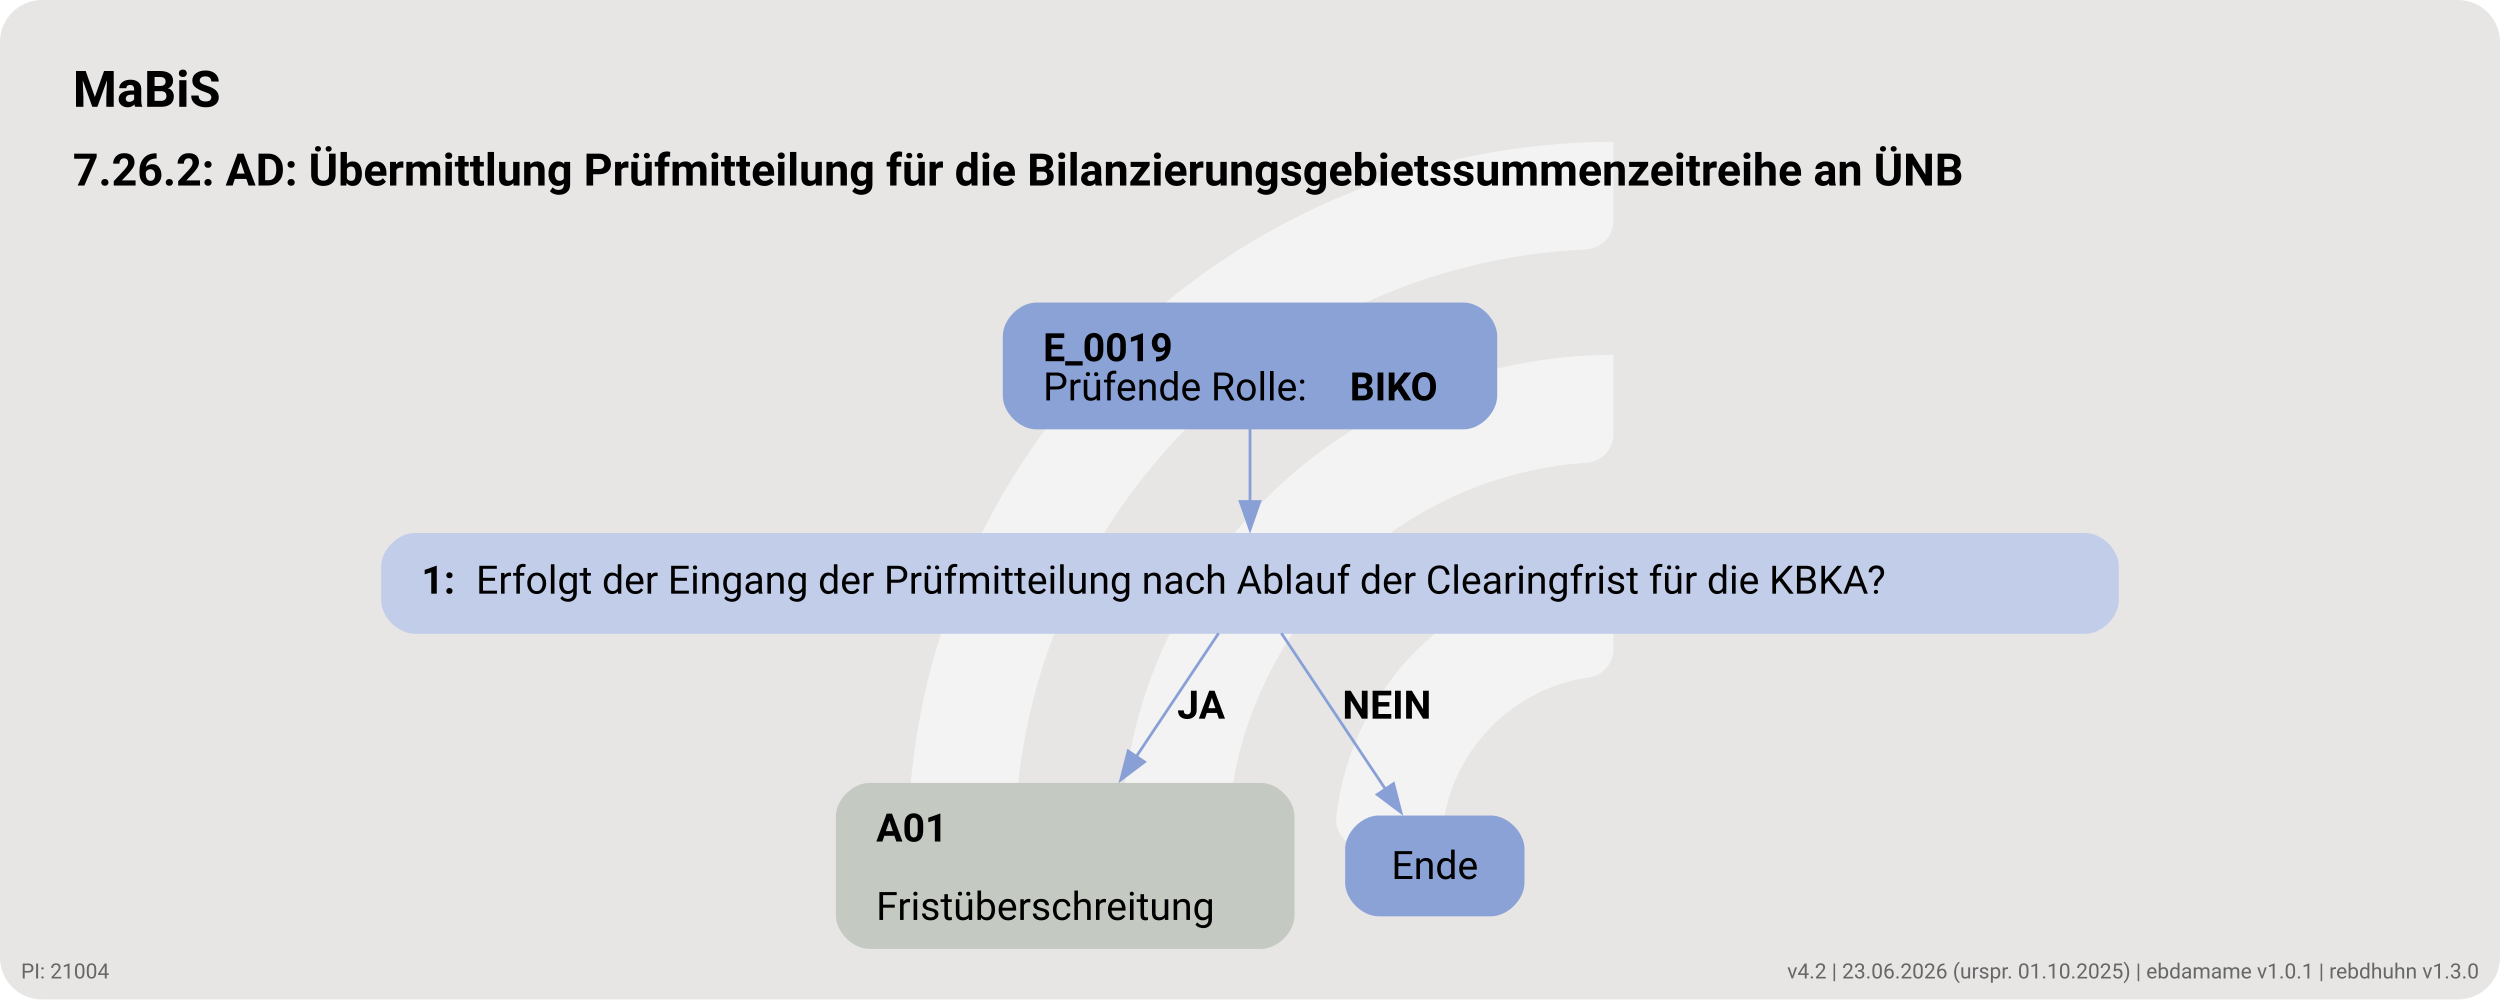
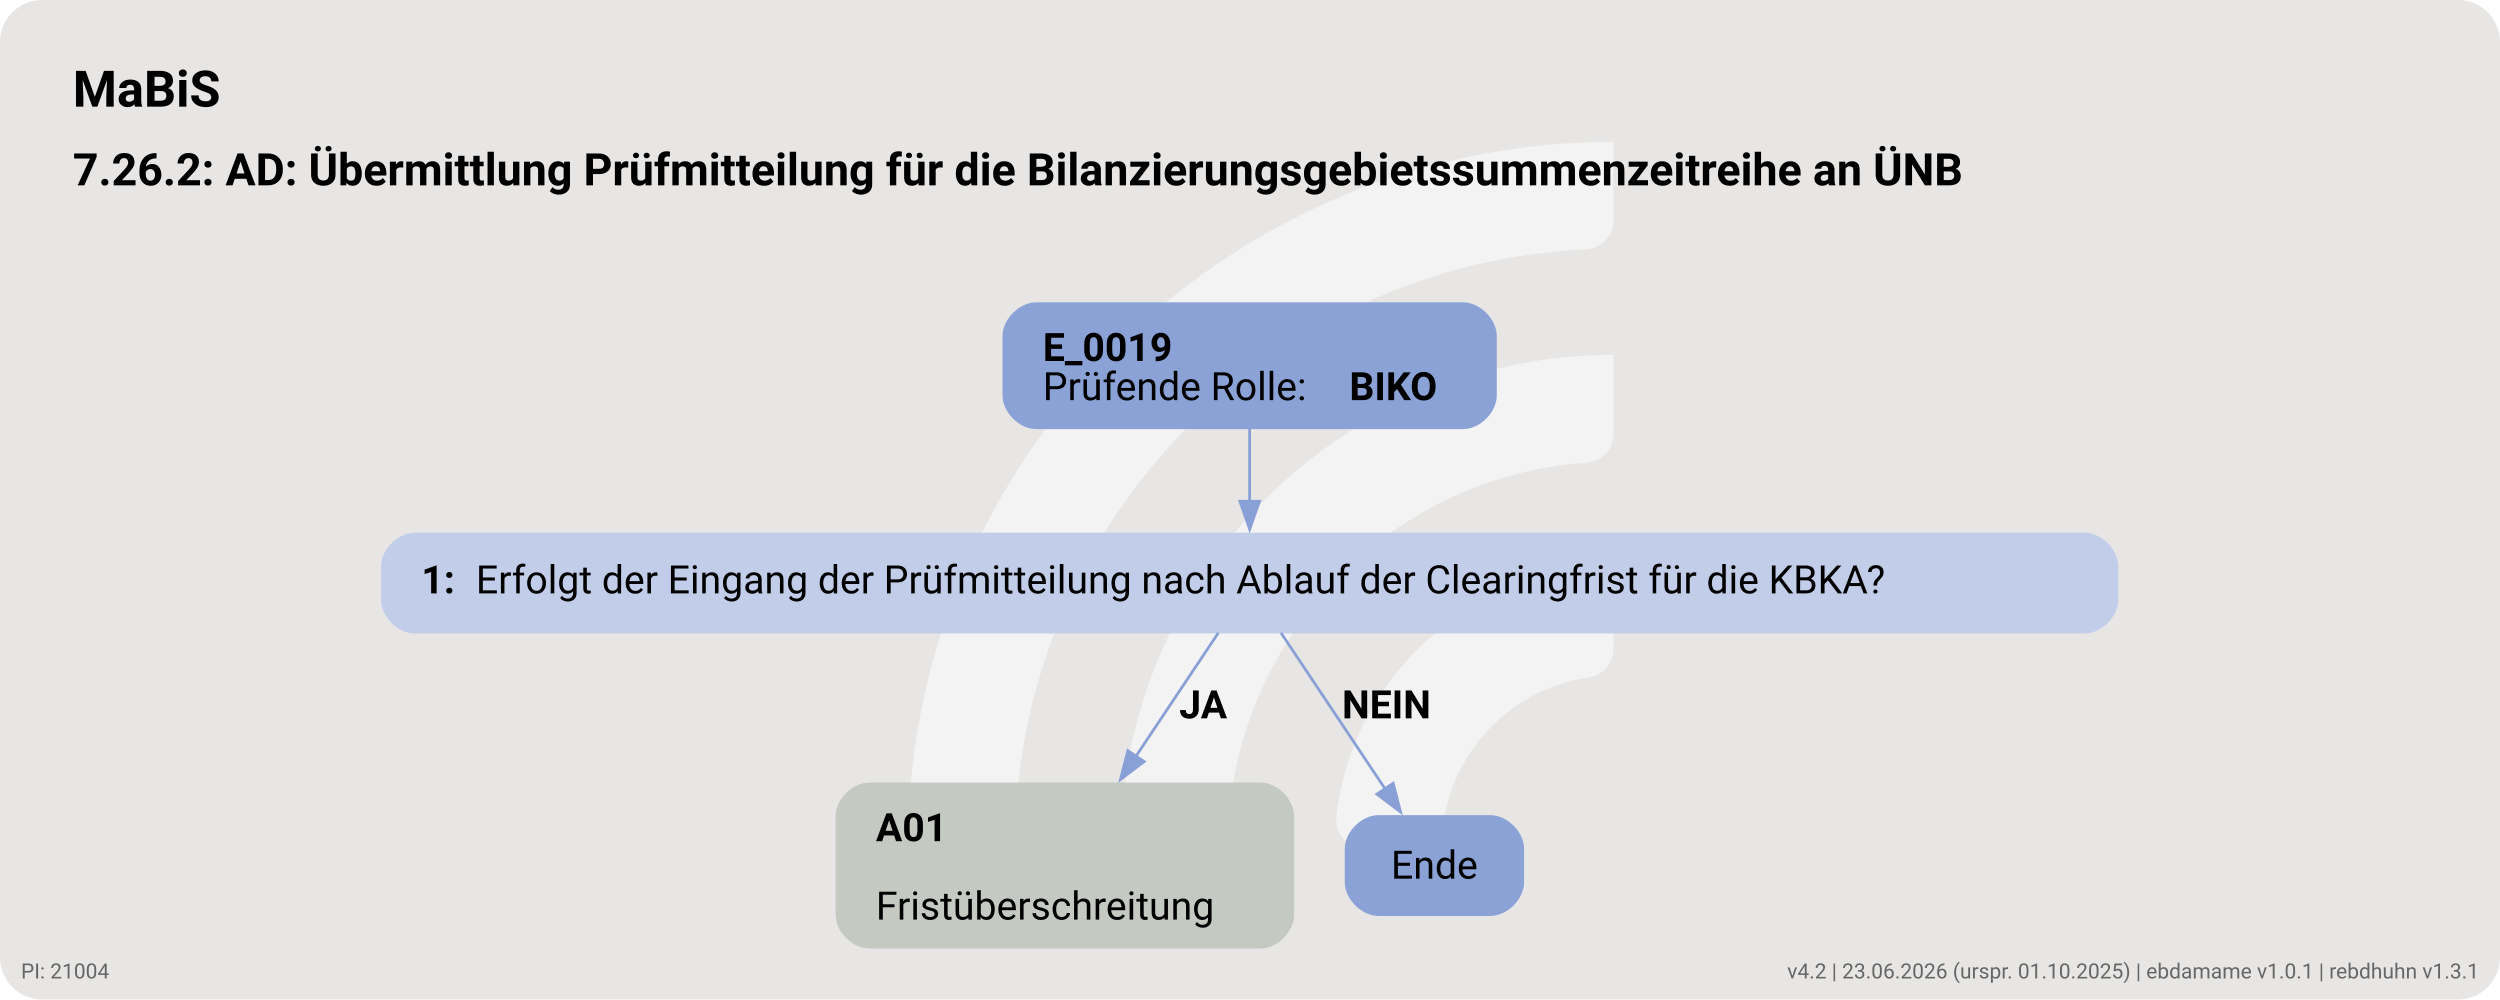
<svg xmlns="http://www.w3.org/2000/svg" version="1.1" width="1190.667px" viewBox="0 0 1190.667 476.0" height="476.0px">
  <g>
    <svg version="1.1" width="1190.667px" viewBox="0 0 1190.667 476.0" height="476.0px">
      <rect fill="#e7e6e5" x="0" y="0" width="1190.667" height="476.0" rx="20" ry="20" />
      <g>
        <g transform="translate(401.2202, 47.6) scale(1 1) translate(0, 0) scale(0.6702337 0.6702337) ">
          <defs>
            <style>.cls-1{fill:#ffffff88;}</style>
          </defs>
          <path class="cls-1" d="M122.44,531.2h-56.1c-11,0-19.9-9.12-19.46-20.11C57.47,243.89,278.15,29.78,547.91,29.78v56.02c0,10.98-8.69,19.89-19.66,20.39-225.51,10.31-405.8,197-405.8,425Z" />
          <path class="cls-1" d="M273.78,531.2h-55.93c-11.23,0-20.09-9.48-19.43-20.69,10.74-183.44,163.39-329.39,349.48-329.39v56.26c0,10.71-8.27,19.62-18.96,20.35-142.35,9.77-255.17,128.69-255.17,273.46Z" />
          <path class="cls-1" d="M425.77,531.2h-55.45c-11.65,0-20.6-10.17-19.33-21.75,10.87-99.03,95.03-176.34,196.92-176.34v57.01c0,10.05-7.28,18.75-17.23,20.16-59.22,8.4-104.91,59.42-104.91,120.92Z" />
        </g>
-         <svg width="893pt" height="357pt" viewBox="0.00 0.00 892.75 356.81">
+         <svg width="893pt" height="357pt" viewBox="0.00 0.00 893.00 357.00">
          <g id="graph0" class="graph" transform="scale(1 1) rotate(0) translate(18 338.81)">
-             <text text-anchor="start" x="8" y="-300.71" font-family="Roboto, sans-serif" font-weight="bold" font-size="18.00">MaBiS</text>
-             <text text-anchor="start" x="8" y="-272.61" font-family="Roboto, sans-serif" font-weight="bold" font-size="16.00">7.26.2: AD: Übermittlung Prüfmitteilung für die Bilanzierungsgebietssummenzeitreihe an ÜNB</text>
+             <text xml:space="preserve" text-anchor="start" x="8" y="-300.71" font-family="Roboto, sans-serif" font-weight="bold" font-size="18.00">MaBiS</text>
+             <text xml:space="preserve" text-anchor="start" x="8" y="-272.61" font-family="Roboto, sans-serif" font-weight="bold" font-size="16.00">7.26.2: AD: Übermittlung Prüfmitteilung für die Bilanzierungsgebietssummenzeitreihe an ÜNB</text>
            <g id="node1" class="node">
              <path fill="#8ba2d7" stroke="black" stroke-width="0" d="M504.65,-230.81C504.65,-230.81 352.1,-230.81 352.1,-230.81 346.1,-230.81 340.1,-224.81 340.1,-218.81 340.1,-218.81 340.1,-197.53 340.1,-197.53 340.1,-191.53 346.1,-185.53 352.1,-185.53 352.1,-185.53 504.65,-185.53 504.65,-185.53 510.65,-185.53 516.65,-191.53 516.65,-197.53 516.65,-197.53 516.65,-218.81 516.65,-218.81 516.65,-224.81 510.65,-230.81 504.65,-230.81" />
-               <text text-anchor="start" x="354.5" y="-209.87" font-family="Roboto, sans-serif" font-weight="bold" font-size="14.00">E_0019</text>
-               <text text-anchor="start" x="354.5" y="-195.87" font-family="Roboto, sans-serif" font-size="14.00">Prüfende Rolle: </text>
-               <text text-anchor="start" x="464" y="-195.87" font-family="Roboto, sans-serif" font-weight="bold" font-size="14.00">BIKO</text>
+               <text xml:space="preserve" text-anchor="start" x="354.5" y="-209.87" font-family="Roboto, sans-serif" font-weight="bold" font-size="14.00">E_0019</text>
+               <text xml:space="preserve" text-anchor="start" x="354.5" y="-195.87" font-family="Roboto, sans-serif" font-size="14.00">Prüfende Rolle: </text>
+               <text xml:space="preserve" text-anchor="start" x="464" y="-195.87" font-family="Roboto, sans-serif" font-weight="bold" font-size="14.00">BIKO</text>
            </g>
            <g id="node2" class="node">
              <path fill="#c2cee9" stroke="black" stroke-width="0" d="M726.65,-148.53C726.65,-148.53 130.1,-148.53 130.1,-148.53 124.1,-148.53 118.1,-142.53 118.1,-136.53 118.1,-136.53 118.1,-124.53 118.1,-124.53 118.1,-118.53 124.1,-112.53 130.1,-112.53 130.1,-112.53 726.65,-112.53 726.65,-112.53 732.65,-112.53 738.65,-118.53 738.65,-124.53 738.65,-124.53 738.65,-136.53 738.65,-136.53 738.65,-142.53 732.65,-148.53 726.65,-148.53" />
-               <text text-anchor="start" x="132.5" y="-126.86" font-family="Roboto, sans-serif" font-weight="bold" font-size="14.00">1: </text>
-               <text text-anchor="start" x="152" y="-126.86" font-family="Roboto, sans-serif" font-size="14.00">Erfolgt der Eingang der Prüfmitteilung nach Ablauf der Clearingfrist für die KBKA?</text>
+               <text xml:space="preserve" text-anchor="start" x="132.5" y="-126.86" font-family="Roboto, sans-serif" font-weight="bold" font-size="14.00">1: </text>
+               <text xml:space="preserve" text-anchor="start" x="152" y="-126.86" font-family="Roboto, sans-serif" font-size="14.00">Erfolgt der Eingang der Prüfmitteilung nach Ablauf der Clearingfrist für die KBKA?</text>
            </g>
            <g id="edge1" class="edge">
-               <path fill="none" stroke="#88a0d6" d="M428.38,-185.7C428.38,-177.62 428.38,-168.32 428.38,-159.72" />
+               <path fill="none" stroke="#88a0d6" d="M428.37,-185.7C428.37,-177.62 428.37,-168.32 428.37,-159.72" />
              <polygon fill="#88a0d6" stroke="#88a0d6" points="431.88,-159.76 428.38,-149.76 424.88,-159.76 431.88,-159.76" />
            </g>
            <g id="node3" class="node">
-               <path fill="#c4cac1" stroke="black" stroke-width="0" d="M432.27,-59.28C432.27,-59.28 292.48,-59.28 292.48,-59.28 286.48,-59.28 280.48,-53.28 280.48,-47.28 280.48,-47.28 280.48,-12 280.48,-12 280.48,-6 286.48,0 292.48,0 292.48,0 432.27,0 432.27,0 438.27,0 444.27,-6 444.27,-12 444.27,-12 444.27,-47.28 444.27,-47.28 444.27,-53.28 438.27,-59.28 432.27,-59.28" />
-               <text text-anchor="start" x="294.88" y="-38.34" font-family="Roboto, sans-serif" font-weight="bold" font-size="14.00">A01</text>
-               <text text-anchor="start" x="294.88" y="-10.34" font-family="Roboto, sans-serif" font-size="14.00">Fristüberschreitung</text>
+               <path fill="#c4cac1" stroke="black" stroke-width="0" d="M432.27,-59.28C432.27,-59.28 292.47,-59.28 292.47,-59.28 286.47,-59.28 280.47,-53.28 280.47,-47.28 280.47,-47.28 280.47,-12 280.47,-12 280.47,-6 286.47,0 292.47,0 292.47,0 432.27,0 432.27,0 438.27,0 444.27,-6 444.27,-12 444.27,-12 444.27,-47.28 444.27,-47.28 444.27,-53.28 438.27,-59.28 432.27,-59.28" />
+               <text xml:space="preserve" text-anchor="start" x="294.87" y="-38.34" font-family="Roboto, sans-serif" font-weight="bold" font-size="14.00">A01</text>
+               <text xml:space="preserve" text-anchor="start" x="294.87" y="-10.34" font-family="Roboto, sans-serif" font-size="14.00">Fristüberschreitung</text>
            </g>
            <g id="edge2" class="edge">
              <path fill="none" stroke="#88a0d6" d="M417.18,-112.75C409.08,-100.62 397.8,-83.72 387.58,-68.41" />
              <polygon fill="#88a0d6" stroke="#88a0d6" points="390.7,-66.78 382.24,-60.4 384.88,-70.66 390.7,-66.78" />
-               <text text-anchor="start" x="402.38" y="-82.23" font-family="Roboto, sans-serif" font-weight="bold" font-size="14.00">JA</text>
+               <text xml:space="preserve" text-anchor="start" x="403.23" y="-82.23" font-family="Roboto, sans-serif" font-weight="bold" font-size="14.00">JA</text>
            </g>
            <g id="node4" class="node">
              <path fill="#8ba2d7" stroke="black" stroke-width="0" d="M514.4,-47.64C514.4,-47.64 474.35,-47.64 474.35,-47.64 468.35,-47.64 462.35,-41.64 462.35,-35.64 462.35,-35.64 462.35,-23.64 462.35,-23.64 462.35,-17.64 468.35,-11.64 474.35,-11.64 474.35,-11.64 514.4,-11.64 514.4,-11.64 520.4,-11.64 526.4,-17.64 526.4,-23.64 526.4,-23.64 526.4,-35.64 526.4,-35.64 526.4,-41.64 520.4,-47.64 514.4,-47.64" />
-               <text text-anchor="middle" x="494.38" y="-24.96" font-family="Roboto, sans-serif" font-size="14.00">Ende</text>
+               <text xml:space="preserve" text-anchor="middle" x="494.37" y="-24.96" font-family="Roboto, sans-serif" font-size="14.00">Ende</text>
            </g>
            <g id="edge3" class="edge">
              <path fill="none" stroke="#88a0d6" d="M439.57,-112.75C449.81,-97.41 465.12,-74.47 476.96,-56.73" />
              <polygon fill="#88a0d6" stroke="#88a0d6" points="479.64,-59.02 482.28,-48.76 473.82,-55.13 479.64,-59.02" />
-               <text text-anchor="start" x="461.38" y="-82.23" font-family="Roboto, sans-serif" font-weight="bold" font-size="14.00">NEIN</text>
+               <text xml:space="preserve" text-anchor="start" x="461.37" y="-82.23" font-family="Roboto, sans-serif" font-weight="bold" font-size="14.00">NEIN</text>
            </g>
          </g>
        </svg>
      </g>
    </svg>
  </g>
  <a href="https://ebd.hochfrequenz.de" target="_blank">
-     <text x="1180.667" y="466.0" text-anchor="end" font-family="Roboto, sans-serif" font-size="10" fill="#666666" text-decoration="none">v4.2 | 23.06.2026 (urspr. 01.10.2025) | ebdamame v1.0.1 | rebdhuhn v1.3.0</text>
+     <text x="1180.667" y="466.0" text-anchor="end" font-family="Roboto, sans-serif" font-size="10" fill="#666666" text-decoration="none">v4.2 | 23.06.2026 (urspr. 01.10.2025) | ebdamame v1.0.1 | rebdhuhn v1.3.1</text>
  </a>
  <a href="https://ahb-tabellen.hochfrequenz.de/ahb/FV2604/21004" target="_blank">
    <text x="10.0" y="466.0" text-anchor="start" font-family="Roboto, sans-serif" font-size="10" fill="#666666" text-decoration="none">PI: 21004</text>
  </a>
</svg>
